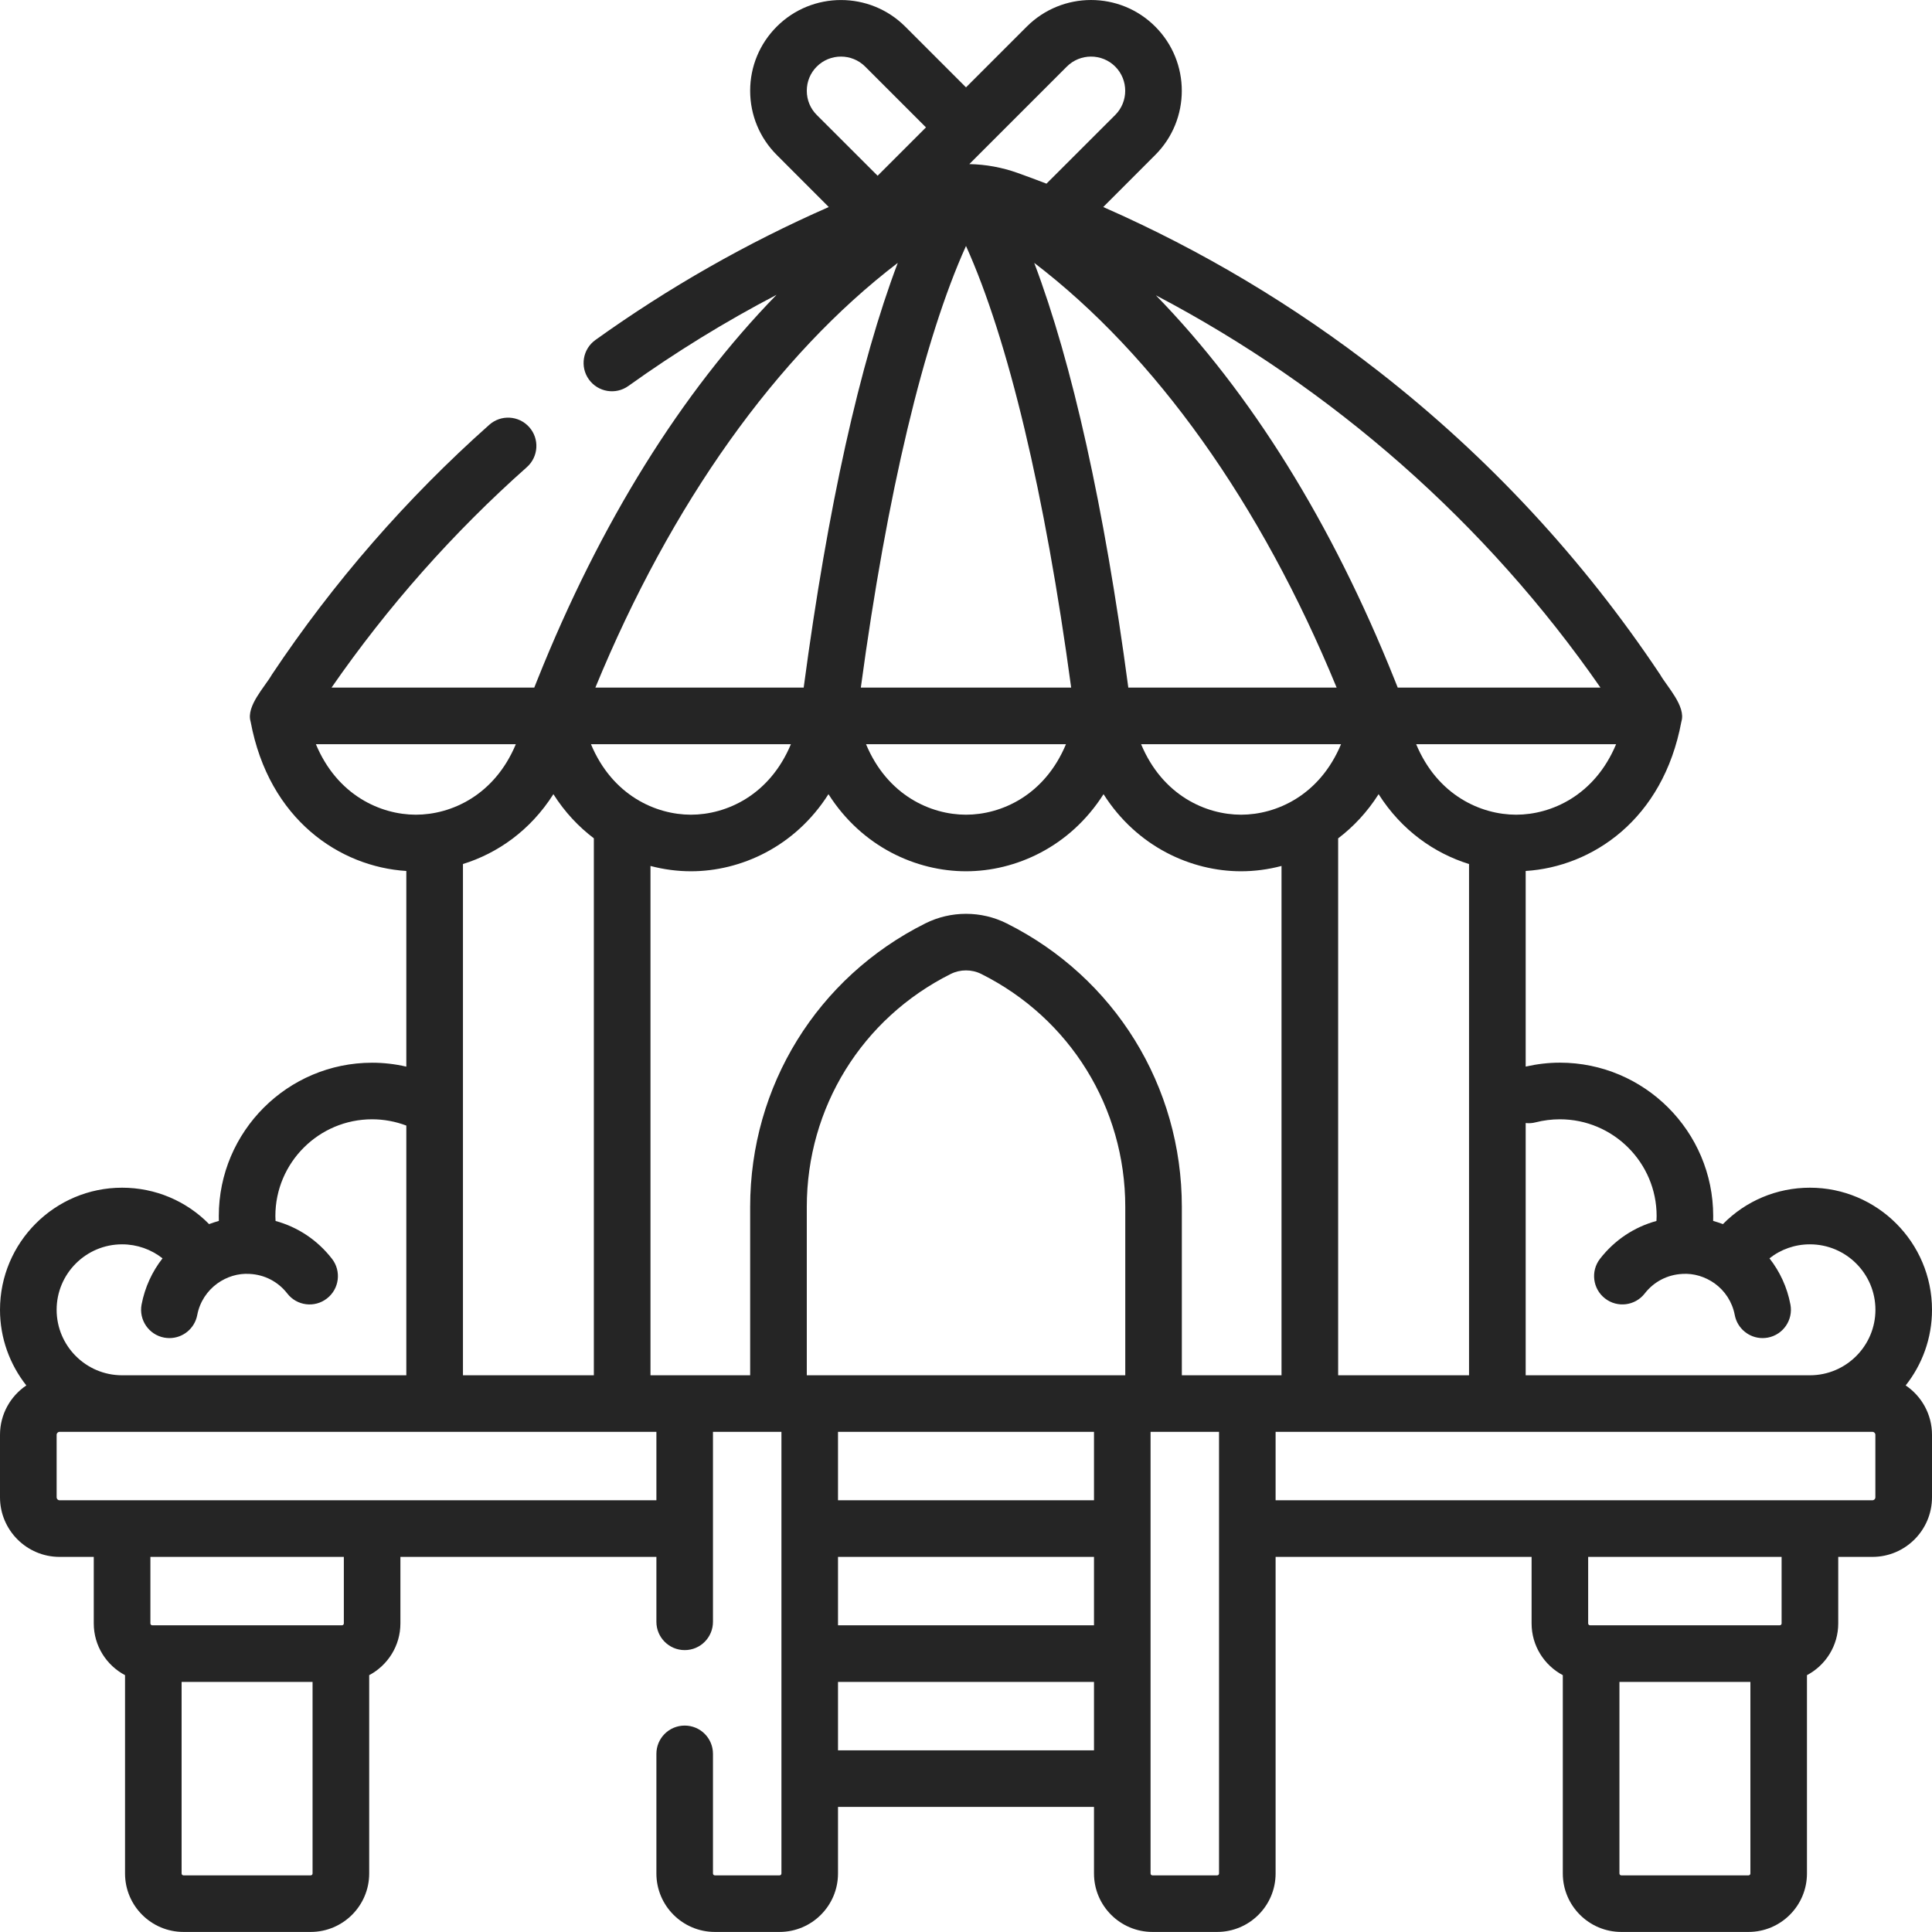
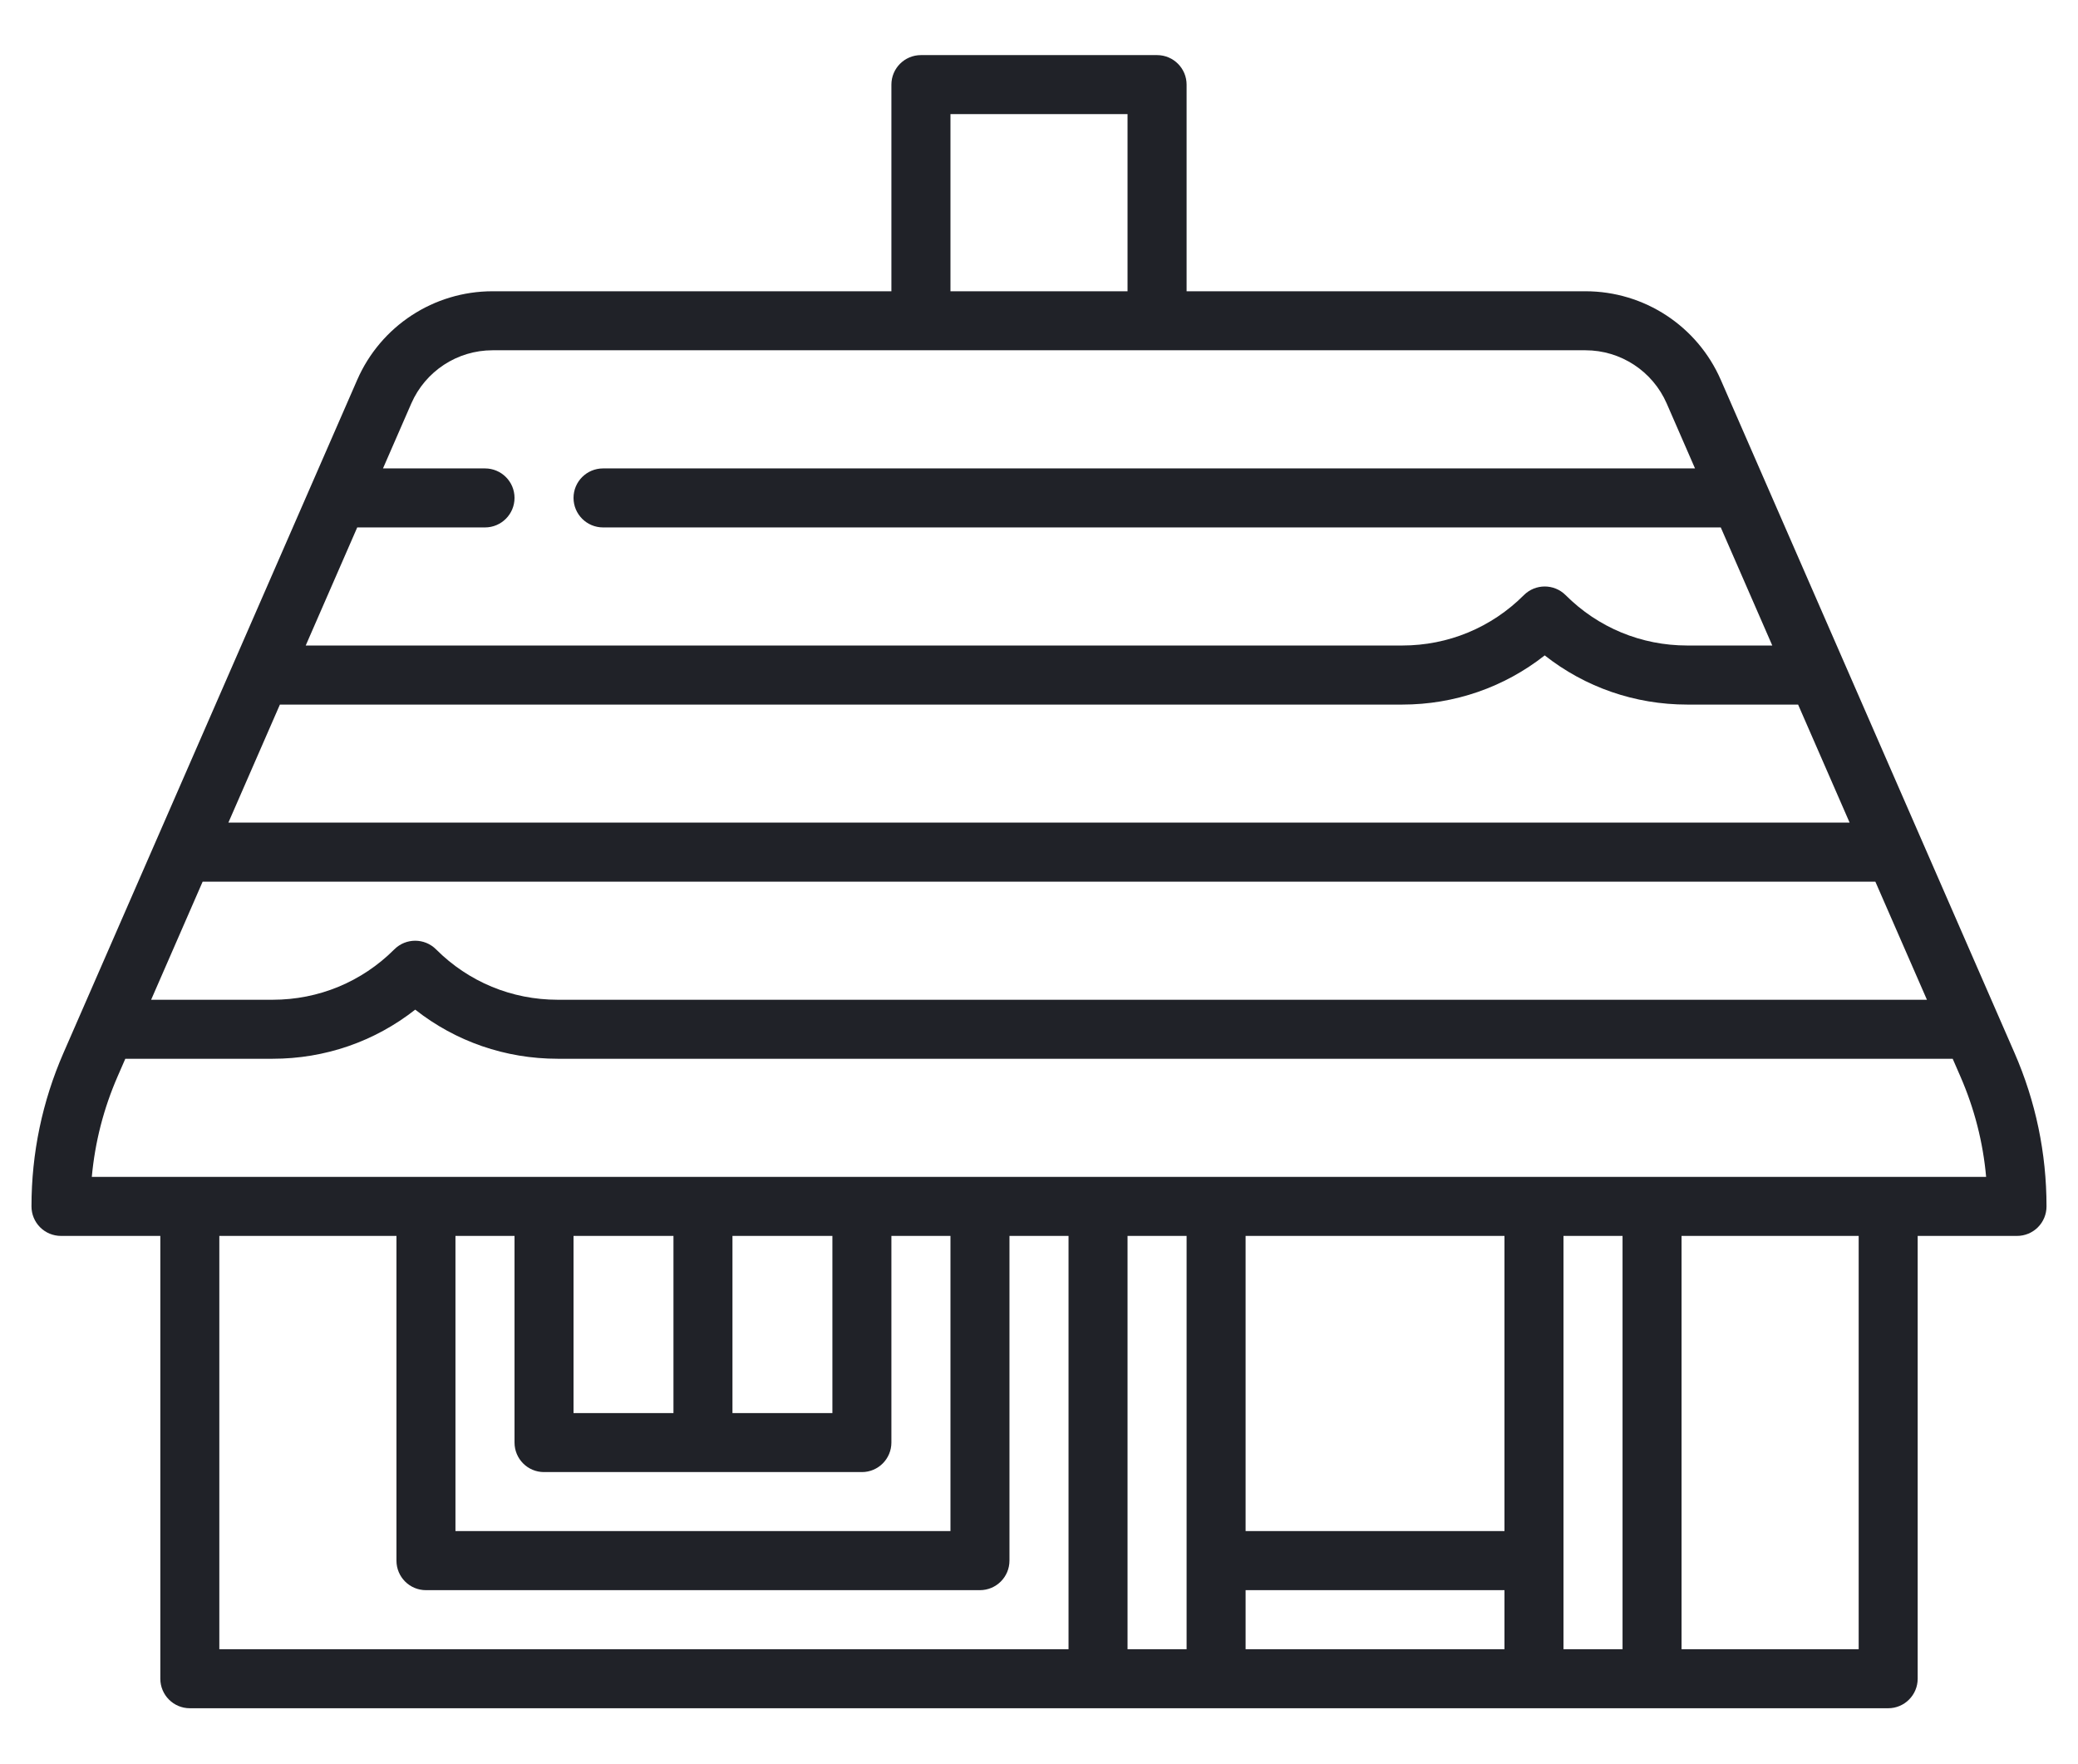
- <svg xmlns="http://www.w3.org/2000/svg" width="32" height="32" viewBox="0 0 32 32" fill="none">
-   <path d="M31.564 22.947C31.837 22.602 32 22.167 32 21.694C32 20.579 31.093 19.672 29.978 19.672C29.427 19.672 28.913 19.892 28.537 20.275C28.484 20.255 28.43 20.238 28.375 20.222C28.376 20.195 28.376 20.168 28.376 20.141C28.376 18.741 27.237 17.601 25.836 17.601C25.645 17.601 25.455 17.624 25.27 17.666V14.426C26.362 14.358 27.545 13.585 27.849 11.952C27.928 11.697 27.61 11.372 27.497 11.173C26.222 9.261 24.657 7.574 22.846 6.16C21.436 5.06 19.903 4.145 18.273 3.429L19.134 2.567C19.721 1.981 19.721 1.026 19.134 0.44C18.548 -0.147 17.594 -0.146 17.007 0.44L16 1.447L14.993 0.44C14.406 -0.146 13.452 -0.146 12.866 0.44C12.582 0.724 12.425 1.102 12.425 1.503C12.425 1.905 12.582 2.283 12.866 2.567L13.727 3.429C12.367 4.026 11.072 4.764 9.862 5.631C9.651 5.782 9.603 6.075 9.754 6.285C9.905 6.495 10.197 6.544 10.408 6.393C11.191 5.832 12.011 5.328 12.862 4.883C11.287 6.5 9.942 8.656 8.901 11.259L8.849 11.389H5.491C6.42 10.048 7.507 8.82 8.727 7.737C8.92 7.565 8.938 7.268 8.766 7.075C8.594 6.881 8.297 6.864 8.104 7.036C6.733 8.255 5.521 9.647 4.503 11.174C4.389 11.374 4.073 11.696 4.151 11.952C4.455 13.585 5.638 14.358 6.73 14.426V17.667C6.545 17.624 6.355 17.602 6.164 17.602C4.763 17.602 3.624 18.741 3.624 20.141C3.624 20.168 3.624 20.195 3.625 20.222C3.57 20.238 3.516 20.255 3.463 20.275C3.087 19.892 2.573 19.672 2.022 19.672C0.907 19.672 0 20.579 0 21.694C0 22.167 0.164 22.602 0.436 22.947C0.173 23.124 0 23.425 0 23.765V24.8C0 25.344 0.443 25.787 0.986 25.787H1.553V26.889C1.553 27.26 1.763 27.583 2.071 27.746V31.031C2.071 31.565 2.505 31.999 3.04 31.999H5.146C5.68 31.999 6.115 31.565 6.115 31.031V27.746C6.422 27.583 6.632 27.26 6.632 26.889V25.787H10.872V26.862C10.872 27.121 11.082 27.331 11.341 27.331C11.6 27.331 11.809 27.121 11.809 26.862V23.716H12.894H12.943V31.031C12.943 31.048 12.929 31.062 12.912 31.062H11.841C11.823 31.062 11.809 31.048 11.809 31.031V29.049C11.809 28.79 11.6 28.581 11.341 28.581C11.082 28.581 10.872 28.79 10.872 29.049V31.031C10.872 31.565 11.306 31.999 11.841 31.999H12.911C13.446 31.999 13.88 31.565 13.88 31.031V29.928H18.12V31.031C18.12 31.565 18.554 31.999 19.089 31.999H20.159C20.694 31.999 21.128 31.565 21.128 31.031V25.787H25.368V26.889C25.368 27.26 25.578 27.583 25.885 27.746V31.031C25.885 31.565 26.32 31.999 26.854 31.999H28.96C29.495 31.999 29.929 31.565 29.929 31.031V27.746C30.237 27.583 30.447 27.26 30.447 26.889V25.787H31.014C31.557 25.787 32 25.344 32 24.8V23.765C32 23.425 31.827 23.124 31.564 22.947ZM25.436 18.589C25.566 18.556 25.701 18.539 25.837 18.539C26.72 18.539 27.439 19.258 27.439 20.141C27.439 20.168 27.438 20.196 27.436 20.223C27.069 20.323 26.742 20.539 26.501 20.85C26.343 21.054 26.38 21.349 26.585 21.507C26.789 21.666 27.084 21.628 27.242 21.424C27.394 21.228 27.619 21.112 27.865 21.1C28.055 21.087 28.245 21.147 28.401 21.258C28.57 21.38 28.692 21.564 28.733 21.781C28.776 22.006 28.973 22.163 29.193 22.163C29.222 22.163 29.251 22.16 29.281 22.155C29.535 22.107 29.703 21.862 29.655 21.607C29.601 21.32 29.479 21.06 29.308 20.842C29.496 20.693 29.73 20.61 29.978 20.61C30.576 20.61 31.063 21.096 31.063 21.694C31.063 22.292 30.576 22.779 29.978 22.779H25.27V18.601C25.324 18.607 25.38 18.604 25.436 18.589ZM14.258 11.389C14.692 8.176 15.302 5.62 16 4.074C16.697 5.618 17.308 8.174 17.742 11.389H14.258ZM17.656 12.326C17.301 13.177 16.581 13.494 16 13.494C15.419 13.494 14.699 13.177 14.344 12.326H17.656ZM7.668 22.779V14.311C8.239 14.134 8.784 13.756 9.166 13.154C9.355 13.452 9.584 13.694 9.836 13.885V22.779H7.668V22.779ZM9.788 12.326H13.1C12.745 13.177 12.025 13.494 11.444 13.494C10.864 13.494 10.143 13.177 9.788 12.326ZM9.861 11.389C11.118 8.333 12.868 5.883 14.87 4.354C14.241 6.016 13.71 8.402 13.314 11.371L13.312 11.389H9.861V11.389ZM18.688 11.389L18.686 11.371C18.29 8.402 17.759 6.016 17.13 4.354C19.132 5.883 20.882 8.333 22.139 11.389H18.688V11.389ZM22.212 12.326C21.857 13.177 21.137 13.494 20.556 13.494C19.975 13.494 19.255 13.177 18.9 12.326H22.212ZM22.834 13.154C23.216 13.756 23.761 14.134 24.332 14.311V22.779H22.164V13.886C22.416 13.694 22.645 13.452 22.834 13.154ZM25.112 13.494C24.531 13.494 23.811 13.177 23.456 12.326H26.768C26.413 13.177 25.692 13.494 25.112 13.494ZM26.509 11.389H23.151L23.099 11.259C22.059 8.66 20.717 6.506 19.145 4.891C22.072 6.428 24.622 8.668 26.509 11.389ZM17.67 1.103C17.891 0.882 18.251 0.882 18.472 1.103C18.692 1.324 18.692 1.683 18.472 1.904L17.333 3.042C17.174 2.981 17.015 2.921 16.854 2.864C16.596 2.772 16.326 2.723 16.055 2.718L17.67 1.103ZM13.363 1.503C13.363 1.352 13.421 1.21 13.528 1.103C13.749 0.882 14.109 0.882 14.33 1.103L15.337 2.11L14.536 2.911L13.528 1.904C13.421 1.797 13.363 1.655 13.363 1.503ZM5.232 12.326H8.544C8.189 13.177 7.469 13.494 6.888 13.494C6.308 13.494 5.587 13.177 5.232 12.326ZM2.022 20.61C2.27 20.61 2.504 20.694 2.692 20.842C2.521 21.06 2.4 21.32 2.345 21.607C2.297 21.862 2.465 22.107 2.719 22.155C2.749 22.16 2.778 22.163 2.807 22.163C3.028 22.163 3.224 22.006 3.267 21.781C3.308 21.564 3.431 21.38 3.6 21.258C3.755 21.147 3.944 21.087 4.135 21.1C4.381 21.112 4.606 21.228 4.758 21.424C4.916 21.629 5.211 21.666 5.415 21.507C5.62 21.349 5.657 21.054 5.499 20.85C5.258 20.539 4.931 20.323 4.564 20.223C4.562 20.196 4.561 20.169 4.561 20.141C4.561 19.258 5.28 18.539 6.163 18.539C6.358 18.539 6.55 18.575 6.73 18.643V22.779H2.022C1.424 22.779 0.938 22.292 0.938 21.694C0.938 21.096 1.424 20.61 2.022 20.61ZM5.177 31.031C5.177 31.048 5.163 31.062 5.146 31.062H3.04C3.022 31.062 3.008 31.048 3.008 31.031V27.858H5.177V31.031ZM5.695 26.889C5.695 26.906 5.681 26.92 5.664 26.92H5.646H2.54H2.522C2.505 26.92 2.491 26.906 2.491 26.889V25.787H5.695V26.889ZM10.872 24.849H0.986C0.959 24.849 0.938 24.827 0.938 24.8V23.765C0.938 23.738 0.96 23.716 0.986 23.716H10.872V24.849ZM10.774 22.779V14.343C10.998 14.402 11.224 14.431 11.444 14.431H11.444C12.266 14.431 13.167 14.028 13.722 13.154C14.277 14.028 15.178 14.431 16 14.431C16.822 14.431 17.723 14.028 18.278 13.154C18.833 14.028 19.734 14.431 20.556 14.431C20.776 14.431 21.002 14.402 21.226 14.343V22.779H19.575V19.99C19.575 17.988 18.463 16.189 16.673 15.294C16.252 15.083 15.749 15.083 15.327 15.294C13.537 16.189 12.425 17.988 12.425 19.99V22.779H10.774ZM13.88 25.787H18.12V26.92H13.88V25.787ZM18.589 22.779H13.411H13.363V19.99C13.363 18.346 14.276 16.868 15.747 16.132C15.905 16.053 16.095 16.053 16.253 16.132C17.724 16.868 18.638 18.346 18.638 19.99V22.779H18.589ZM18.12 23.716V24.849H13.88V23.716H18.12ZM13.88 28.991V27.858H18.12V28.991H13.88ZM20.191 31.031C20.191 31.048 20.177 31.062 20.159 31.062H19.089C19.071 31.062 19.057 31.048 19.057 31.031V23.716H19.106H20.191V31.031ZM28.992 31.031C28.992 31.048 28.978 31.062 28.96 31.062H26.854C26.837 31.062 26.823 31.048 26.823 31.031V27.858H28.992V31.031ZM29.509 26.889C29.509 26.906 29.495 26.92 29.478 26.92H29.46H26.354H26.337C26.319 26.92 26.305 26.906 26.305 26.889V25.787H29.509V26.889H29.509ZM31.062 24.8C31.062 24.827 31.041 24.849 31.014 24.849H21.128V23.716H31.014C31.041 23.716 31.062 23.738 31.062 23.765V24.8Z" fill="#252525" />
+ <svg xmlns="http://www.w3.org/2000/svg" width="33" height="28" viewBox="0 0 33 28" fill="none">
+   <path d="M31.991 16.717L27.327 6.031C26.954 5.177 26.111 4.625 25.179 4.625H18.844V1.344C18.844 1.085 18.634 0.875 18.375 0.875H14.625C14.366 0.875 14.156 1.085 14.156 1.344V4.625H7.821C6.889 4.625 6.046 5.177 5.673 6.031L1.009 16.717C0.671 17.491 0.5 18.312 0.5 19.156C0.5 19.281 0.549 19.4 0.637 19.488C0.725 19.576 0.844 19.625 0.969 19.625H2.546V26.656C2.546 26.915 2.756 27.125 3.014 27.125H29.986C30.244 27.125 30.454 26.915 30.454 26.656V19.625H32.031C32.156 19.625 32.275 19.576 32.363 19.488C32.451 19.4 32.5 19.281 32.5 19.156C32.5 18.312 32.329 17.491 31.991 16.717ZM29.373 13.062H3.627L4.445 11.188H22.268C23.099 11.188 23.888 10.913 24.531 10.407C25.174 10.913 25.963 11.188 26.795 11.188H28.555L29.373 13.062ZM29.782 14L30.601 15.875H8.857C8.127 15.875 7.441 15.591 6.925 15.075C6.742 14.892 6.445 14.892 6.262 15.075C5.746 15.591 5.06 15.875 4.33 15.875H2.4L3.218 14H29.782ZM15.094 1.812H17.906V4.625H15.094V1.812ZM6.532 6.406C6.756 5.894 7.262 5.562 7.821 5.562H25.179C25.738 5.562 26.244 5.894 26.468 6.406L26.918 7.438H9.577C9.318 7.438 9.108 7.647 9.108 7.906C9.108 8.165 9.318 8.375 9.577 8.375H27.327L28.145 10.25H26.795C26.065 10.25 25.379 9.966 24.863 9.45C24.68 9.267 24.383 9.267 24.2 9.45C23.684 9.966 22.998 10.25 22.268 10.25H4.855L5.673 8.375H7.702C7.961 8.375 8.171 8.165 8.171 7.906C8.171 7.647 7.961 7.438 7.702 7.438H6.082L6.532 6.406ZM3.483 19.625H6.296V24.781C6.296 25.04 6.505 25.25 6.764 25.25H15.562C15.821 25.25 16.031 25.04 16.031 24.781V19.625H16.969V26.188H3.483V19.625ZM13.219 19.625V22.438H11.632V19.625H13.219ZM10.695 22.438H9.108V19.625H10.695V22.438ZM8.639 23.375H13.688C13.946 23.375 14.156 23.165 14.156 22.906V19.625H15.094V24.312H7.233V19.625H8.171V22.906C8.171 23.165 8.38 23.375 8.639 23.375ZM19.781 25.25H23.892V26.188H19.781V25.25ZM24.829 19.625H25.767V26.188H24.829V19.625ZM23.892 24.312H19.781V19.625H23.892V24.312ZM18.844 26.188H17.906V19.625H18.844V26.188ZM29.517 26.188H26.704V19.625H29.517V26.188ZM1.458 18.688C1.508 18.138 1.645 17.603 1.868 17.092L1.99 16.812H4.33C5.162 16.812 5.95 16.538 6.594 16.032C7.237 16.538 8.026 16.812 8.857 16.812H31.01L31.132 17.092C31.355 17.603 31.492 18.138 31.541 18.688H1.458Z" fill="#202228" />
</svg>
